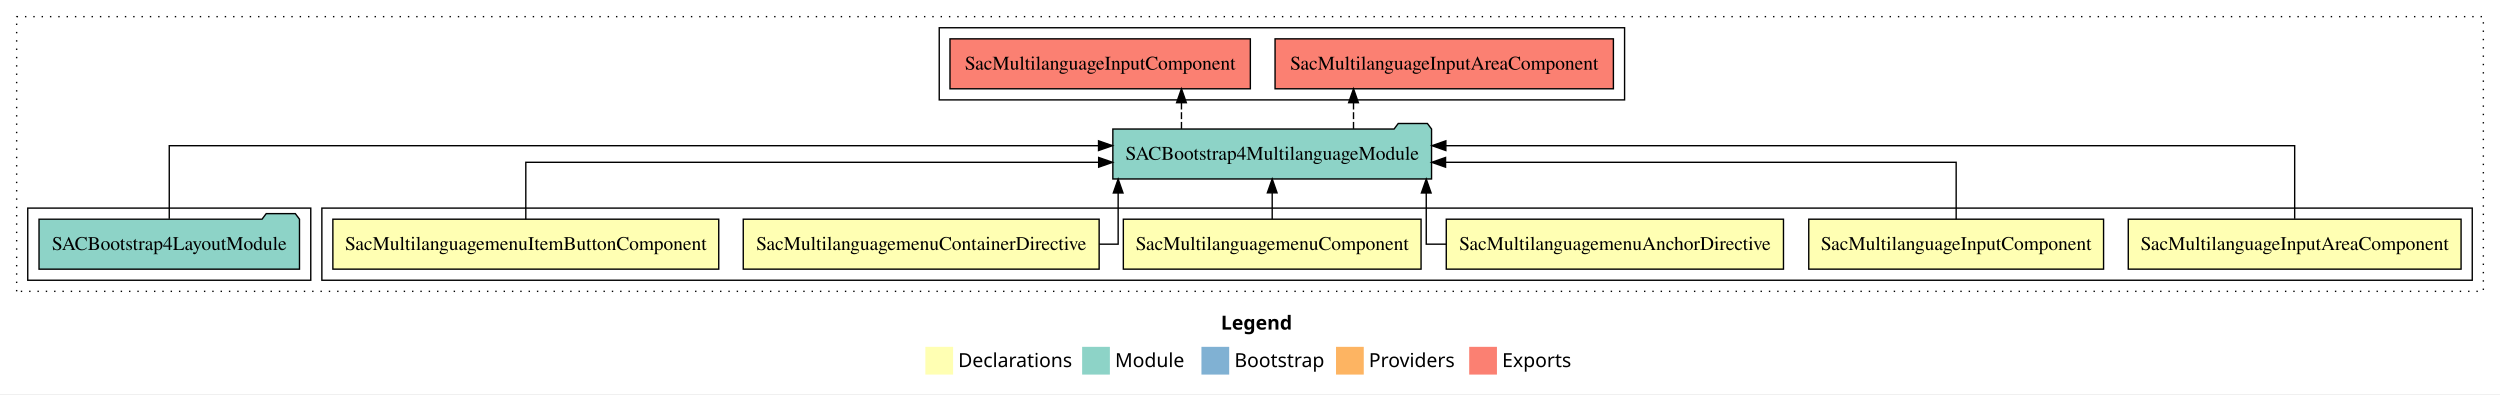
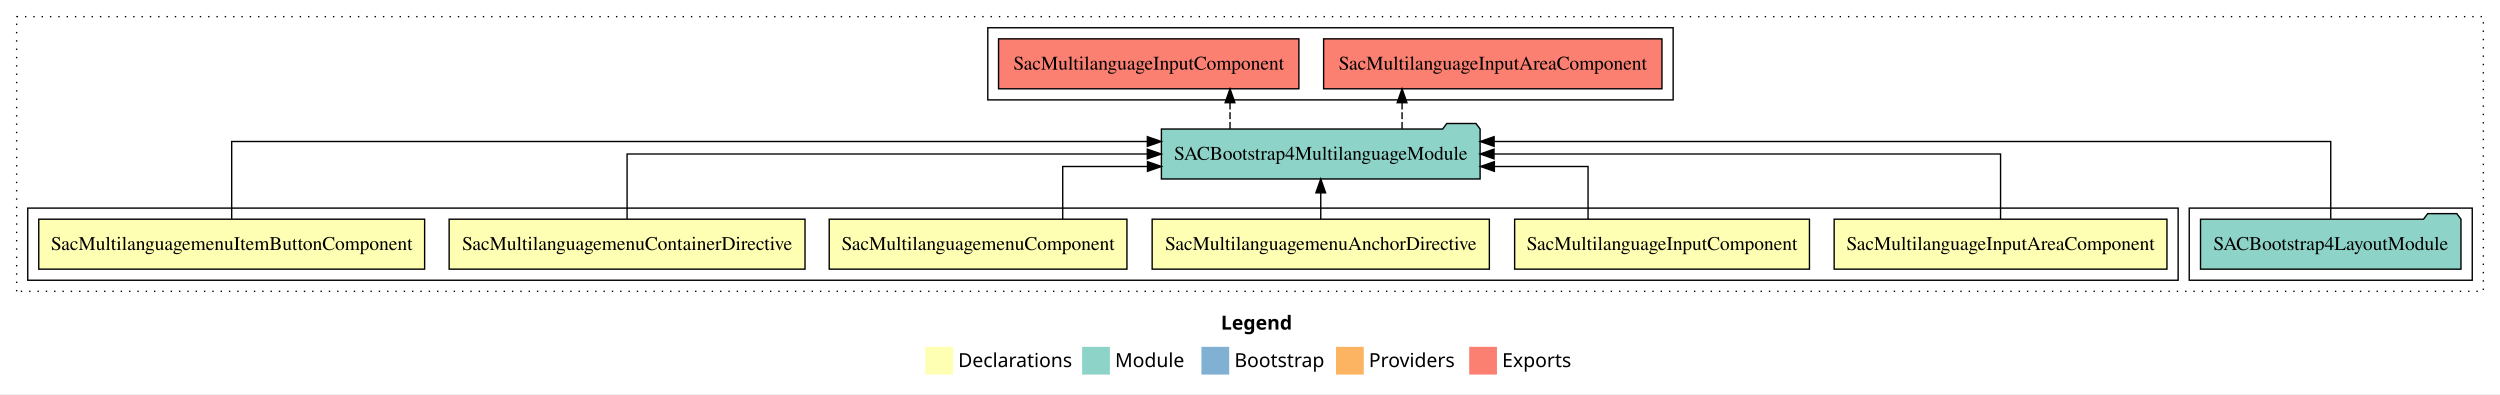
<svg xmlns="http://www.w3.org/2000/svg" width="1802pt" height="284pt" viewBox="0.00 0.00 1802.00 284.00">
  <g id="graph0" class="graph" transform="scale(1 1) rotate(0) translate(4 280)">
    <polygon fill="white" stroke="transparent" points="-4,4 -4,-280 1798,-280 1798,4 -4,4" />
    <text text-anchor="start" x="876.01" y="-42.4" font-family="Times-12" font-weight="bold" font-size="14.00">Legend</text>
    <polygon fill="#ffffb3" stroke="transparent" points="663,-10 663,-30 683,-30 683,-10 663,-10" />
    <text text-anchor="start" x="686.63" y="-15.4" font-family="Times-12" font-size="14.00">  Declarations</text>
    <polygon fill="#8dd3c7" stroke="transparent" points="776,-10 776,-30 796,-30 796,-10 776,-10" />
    <text text-anchor="start" x="799.73" y="-15.4" font-family="Times-12" font-size="14.00">  Module</text>
    <polygon fill="#80b1d3" stroke="transparent" points="862,-10 862,-30 882,-30 882,-10 862,-10" />
    <text text-anchor="start" x="885.78" y="-15.4" font-family="Times-12" font-size="14.00">  Bootstrap</text>
    <polygon fill="#fdb462" stroke="transparent" points="959,-10 959,-30 979,-30 979,-10 959,-10" />
    <text text-anchor="start" x="982.67" y="-15.4" font-family="Times-12" font-size="14.00">  Providers</text>
    <polygon fill="#fb8072" stroke="transparent" points="1055,-10 1055,-30 1075,-30 1075,-10 1055,-10" />
    <text text-anchor="start" x="1078.73" y="-15.4" font-family="Times-12" font-size="14.00">  Exports</text>
    <g id="clust1" class="cluster">
      <polygon fill="none" stroke="black" stroke-dasharray="1,5" points="8,-70 8,-268 1786,-268 1786,-70 8,-70" />
    </g>
-     <g id="clust2" class="cluster">
-       <polygon fill="none" stroke="black" points="228,-78 228,-130 1778,-130 1778,-78 228,-78" />
+     <g id="clust9" class="cluster">
+       <polygon fill="none" stroke="black" points="1574,-78 1574,-130 1778,-130 1778,-78 1574,-78" />
    </g>
    <g id="clust10" class="cluster">
-       <polygon fill="none" stroke="black" points="673,-208 673,-260 1167,-260 1167,-208 673,-208" />
+       <polygon fill="none" stroke="black" points="708,-208 708,-260 1202,-260 1202,-208 708,-208" />
    </g>
-     <g id="clust9" class="cluster">
-       <polygon fill="none" stroke="black" points="16,-78 16,-130 220,-130 220,-78 16,-78" />
+     <g id="clust2" class="cluster">
+       <polygon fill="none" stroke="black" points="16,-78 16,-130 1566,-130 1566,-78 16,-78" />
    </g>
    <g id="node1" class="node">
-       <polygon fill="#ffffb3" stroke="black" points="1769.94,-122 1530.06,-122 1530.06,-86 1769.94,-86 1769.94,-122" />
-       <text text-anchor="middle" x="1650" y="-99.8" font-family="Times,serif" font-size="14.00">SacMultilanguageInputAreaComponent</text>
+       <polygon fill="#ffffb3" stroke="black" points="1557.94,-122 1318.06,-122 1318.06,-86 1557.94,-86 1557.94,-122" />
+       <text text-anchor="middle" x="1438" y="-99.8" font-family="Times,serif" font-size="14.00">SacMultilanguageInputAreaComponent</text>
    </g>
    <g id="node7" class="node">
-       <polygon fill="#8dd3c7" stroke="black" points="1027.86,-187 1024.86,-191 1003.86,-191 1000.86,-187 798.14,-187 798.14,-151 1027.86,-151 1027.86,-187" />
-       <text text-anchor="middle" x="913" y="-164.8" font-family="Times,serif" font-size="14.00">SACBootstrap4MultilanguageModule</text>
+       <polygon fill="#8dd3c7" stroke="black" points="1062.86,-187 1059.86,-191 1038.86,-191 1035.86,-187 833.14,-187 833.14,-151 1062.86,-151 1062.86,-187" />
+       <text text-anchor="middle" x="948" y="-164.8" font-family="Times,serif" font-size="14.00">SACBootstrap4MultilanguageModule</text>
    </g>
    <g id="edge1" class="edge">
-       <path fill="none" stroke="black" d="M1650,-122.28C1650,-143.32 1650,-175 1650,-175 1650,-175 1038.16,-175 1038.16,-175" />
-       <polygon fill="black" stroke="black" points="1038.16,-171.5 1028.16,-175 1038.16,-178.5 1038.16,-171.5" />
+       <path fill="none" stroke="black" d="M1438,-122.11C1438,-141.34 1438,-169 1438,-169 1438,-169 1072.88,-169 1072.88,-169" />
+       <polygon fill="black" stroke="black" points="1072.88,-165.5 1062.88,-169 1072.88,-172.5 1072.88,-165.5" />
    </g>
    <g id="node2" class="node">
-       <polygon fill="#ffffb3" stroke="black" points="1512.25,-122 1299.75,-122 1299.75,-86 1512.25,-86 1512.25,-122" />
-       <text text-anchor="middle" x="1406" y="-99.8" font-family="Times,serif" font-size="14.00">SacMultilanguageInputComponent</text>
+       <polygon fill="#ffffb3" stroke="black" points="1300.25,-122 1087.75,-122 1087.75,-86 1300.25,-86 1300.25,-122" />
+       <text text-anchor="middle" x="1194" y="-99.8" font-family="Times,serif" font-size="14.00">SacMultilanguageInputComponent</text>
    </g>
    <g id="edge2" class="edge">
-       <path fill="none" stroke="black" d="M1406,-122.02C1406,-139.37 1406,-163 1406,-163 1406,-163 1037.96,-163 1037.96,-163" />
-       <polygon fill="black" stroke="black" points="1037.96,-159.5 1027.96,-163 1037.96,-166.5 1037.96,-159.5" />
+       <path fill="none" stroke="black" d="M1140.67,-122.03C1140.67,-138.4 1140.67,-160 1140.67,-160 1140.67,-160 1073.14,-160 1073.14,-160" />
+       <polygon fill="black" stroke="black" points="1073.14,-156.5 1063.14,-160 1073.14,-163.5 1073.14,-156.5" />
    </g>
    <g id="node3" class="node">
-       <polygon fill="#ffffb3" stroke="black" points="1281.53,-122 1038.47,-122 1038.47,-86 1281.53,-86 1281.53,-122" />
-       <text text-anchor="middle" x="1160" y="-99.8" font-family="Times,serif" font-size="14.00">SacMultilanguagemenuAnchorDirective</text>
+       <polygon fill="#ffffb3" stroke="black" points="1069.53,-122 826.47,-122 826.47,-86 1069.53,-86 1069.53,-122" />
+       <text text-anchor="middle" x="948" y="-99.8" font-family="Times,serif" font-size="14.00">SacMultilanguagemenuAnchorDirective</text>
    </g>
    <g id="edge3" class="edge">
-       <path fill="none" stroke="black" d="M1038.33,-104C1029.54,-104 1024.04,-104 1024.04,-104 1024.04,-104 1024.04,-140.89 1024.04,-140.89" />
-       <polygon fill="black" stroke="black" points="1020.54,-140.89 1024.04,-150.89 1027.54,-140.89 1020.54,-140.89" />
+       <path fill="none" stroke="black" d="M948,-122.11C948,-122.11 948,-140.99 948,-140.99" />
+       <polygon fill="black" stroke="black" points="944.5,-140.99 948,-150.99 951.5,-140.99 944.5,-140.99" />
    </g>
    <g id="node4" class="node">
-       <polygon fill="#ffffb3" stroke="black" points="1020.3,-122 805.7,-122 805.7,-86 1020.3,-86 1020.3,-122" />
-       <text text-anchor="middle" x="913" y="-99.8" font-family="Times,serif" font-size="14.00">SacMultilanguagemenuComponent</text>
+       <polygon fill="#ffffb3" stroke="black" points="808.3,-122 593.7,-122 593.7,-86 808.3,-86 808.3,-122" />
+       <text text-anchor="middle" x="701" y="-99.8" font-family="Times,serif" font-size="14.00">SacMultilanguagemenuComponent</text>
    </g>
    <g id="edge4" class="edge">
-       <path fill="none" stroke="black" d="M913,-122.11C913,-122.11 913,-140.99 913,-140.99" />
-       <polygon fill="black" stroke="black" points="909.5,-140.99 913,-150.99 916.5,-140.99 909.5,-140.99" />
+       <path fill="none" stroke="black" d="M762.01,-122.03C762.01,-138.4 762.01,-160 762.01,-160 762.01,-160 823.12,-160 823.12,-160" />
+       <polygon fill="black" stroke="black" points="823.12,-163.5 833.12,-160 823.12,-156.5 823.12,-163.5" />
    </g>
    <g id="node5" class="node">
-       <polygon fill="#ffffb3" stroke="black" points="788.26,-122 531.74,-122 531.74,-86 788.26,-86 788.26,-122" />
-       <text text-anchor="middle" x="660" y="-99.8" font-family="Times,serif" font-size="14.00">SacMultilanguagemenuContainerDirective</text>
+       <polygon fill="#ffffb3" stroke="black" points="576.26,-122 319.74,-122 319.74,-86 576.26,-86 576.26,-122" />
+       <text text-anchor="middle" x="448" y="-99.8" font-family="Times,serif" font-size="14.00">SacMultilanguagemenuContainerDirective</text>
    </g>
    <g id="edge5" class="edge">
-       <path fill="none" stroke="black" d="M788.35,-104C796.76,-104 801.96,-104 801.96,-104 801.96,-104 801.96,-140.89 801.96,-140.89" />
-       <polygon fill="black" stroke="black" points="798.46,-140.89 801.96,-150.89 805.46,-140.89 798.46,-140.89" />
+       <path fill="none" stroke="black" d="M448,-122.11C448,-141.34 448,-169 448,-169 448,-169 822.98,-169 822.98,-169" />
+       <polygon fill="black" stroke="black" points="822.98,-172.5 832.98,-169 822.98,-165.5 822.98,-172.5" />
    </g>
    <g id="node6" class="node">
-       <polygon fill="#ffffb3" stroke="black" points="514.07,-122 235.93,-122 235.93,-86 514.07,-86 514.07,-122" />
-       <text text-anchor="middle" x="375" y="-99.8" font-family="Times,serif" font-size="14.00">SacMultilanguagemenuItemButtonComponent</text>
+       <polygon fill="#ffffb3" stroke="black" points="302.07,-122 23.93,-122 23.93,-86 302.07,-86 302.07,-122" />
+       <text text-anchor="middle" x="163" y="-99.8" font-family="Times,serif" font-size="14.00">SacMultilanguagemenuItemButtonComponent</text>
    </g>
    <g id="edge6" class="edge">
-       <path fill="none" stroke="black" d="M375,-122.02C375,-139.37 375,-163 375,-163 375,-163 787.92,-163 787.92,-163" />
-       <polygon fill="black" stroke="black" points="787.92,-166.5 797.92,-163 787.92,-159.5 787.92,-166.5" />
+       <path fill="none" stroke="black" d="M163,-122.29C163,-144.21 163,-178 163,-178 163,-178 823.01,-178 823.01,-178" />
+       <polygon fill="black" stroke="black" points="823.01,-181.5 833.01,-178 823.01,-174.5 823.01,-181.5" />
    </g>
    <g id="node9" class="node">
-       <polygon fill="#fb8072" stroke="black" points="1158.94,-252 915.06,-252 915.06,-216 1158.94,-216 1158.94,-252" />
-       <text text-anchor="middle" x="1037" y="-229.8" font-family="Times,serif" font-size="14.00">SacMultilanguageInputAreaComponent </text>
+       <polygon fill="#fb8072" stroke="black" points="1193.94,-252 950.06,-252 950.06,-216 1193.94,-216 1193.94,-252" />
+       <text text-anchor="middle" x="1072" y="-229.8" font-family="Times,serif" font-size="14.00">SacMultilanguageInputAreaComponent </text>
    </g>
    <g id="edge8" class="edge">
-       <path fill="none" stroke="black" stroke-dasharray="5,2" d="M971.61,-187.11C971.61,-187.11 971.61,-205.99 971.61,-205.99" />
-       <polygon fill="black" stroke="black" points="968.11,-205.99 971.61,-215.99 975.11,-205.99 968.11,-205.99" />
+       <path fill="none" stroke="black" stroke-dasharray="5,2" d="M1006.61,-187.11C1006.61,-187.11 1006.61,-205.99 1006.61,-205.99" />
+       <polygon fill="black" stroke="black" points="1003.11,-205.99 1006.61,-215.99 1010.11,-205.99 1003.11,-205.99" />
    </g>
    <g id="node10" class="node">
-       <polygon fill="#fb8072" stroke="black" points="897.25,-252 680.75,-252 680.75,-216 897.25,-216 897.25,-252" />
-       <text text-anchor="middle" x="789" y="-229.8" font-family="Times,serif" font-size="14.00">SacMultilanguageInputComponent </text>
+       <polygon fill="#fb8072" stroke="black" points="932.25,-252 715.75,-252 715.75,-216 932.25,-216 932.25,-252" />
+       <text text-anchor="middle" x="824" y="-229.8" font-family="Times,serif" font-size="14.00">SacMultilanguageInputComponent </text>
    </g>
    <g id="edge9" class="edge">
-       <path fill="none" stroke="black" stroke-dasharray="5,2" d="M847.6,-187.11C847.6,-187.11 847.6,-205.99 847.6,-205.99" />
-       <polygon fill="black" stroke="black" points="844.1,-205.99 847.6,-215.99 851.1,-205.99 844.1,-205.99" />
+       <path fill="none" stroke="black" stroke-dasharray="5,2" d="M882.6,-187.11C882.6,-187.11 882.6,-205.99 882.6,-205.99" />
+       <polygon fill="black" stroke="black" points="879.1,-205.99 882.6,-215.99 886.1,-205.99 879.1,-205.99" />
    </g>
    <g id="node8" class="node">
-       <polygon fill="#8dd3c7" stroke="black" points="211.87,-122 208.87,-126 187.87,-126 184.87,-122 24.13,-122 24.13,-86 211.87,-86 211.87,-122" />
-       <text text-anchor="middle" x="118" y="-99.8" font-family="Times,serif" font-size="14.00">SACBootstrap4LayoutModule</text>
+       <polygon fill="#8dd3c7" stroke="black" points="1769.87,-122 1766.87,-126 1745.87,-126 1742.87,-122 1582.13,-122 1582.13,-86 1769.87,-86 1769.87,-122" />
+       <text text-anchor="middle" x="1676" y="-99.8" font-family="Times,serif" font-size="14.00">SACBootstrap4LayoutModule</text>
    </g>
    <g id="edge7" class="edge">
-       <path fill="none" stroke="black" d="M118,-122.28C118,-143.32 118,-175 118,-175 118,-175 787.82,-175 787.82,-175" />
-       <polygon fill="black" stroke="black" points="787.83,-178.5 797.82,-175 787.82,-171.5 787.83,-178.5" />
+       <path fill="none" stroke="black" d="M1676,-122.29C1676,-144.21 1676,-178 1676,-178 1676,-178 1072.95,-178 1072.95,-178" />
+       <polygon fill="black" stroke="black" points="1072.95,-174.5 1062.95,-178 1072.95,-181.5 1072.95,-174.5" />
    </g>
  </g>
</svg>
